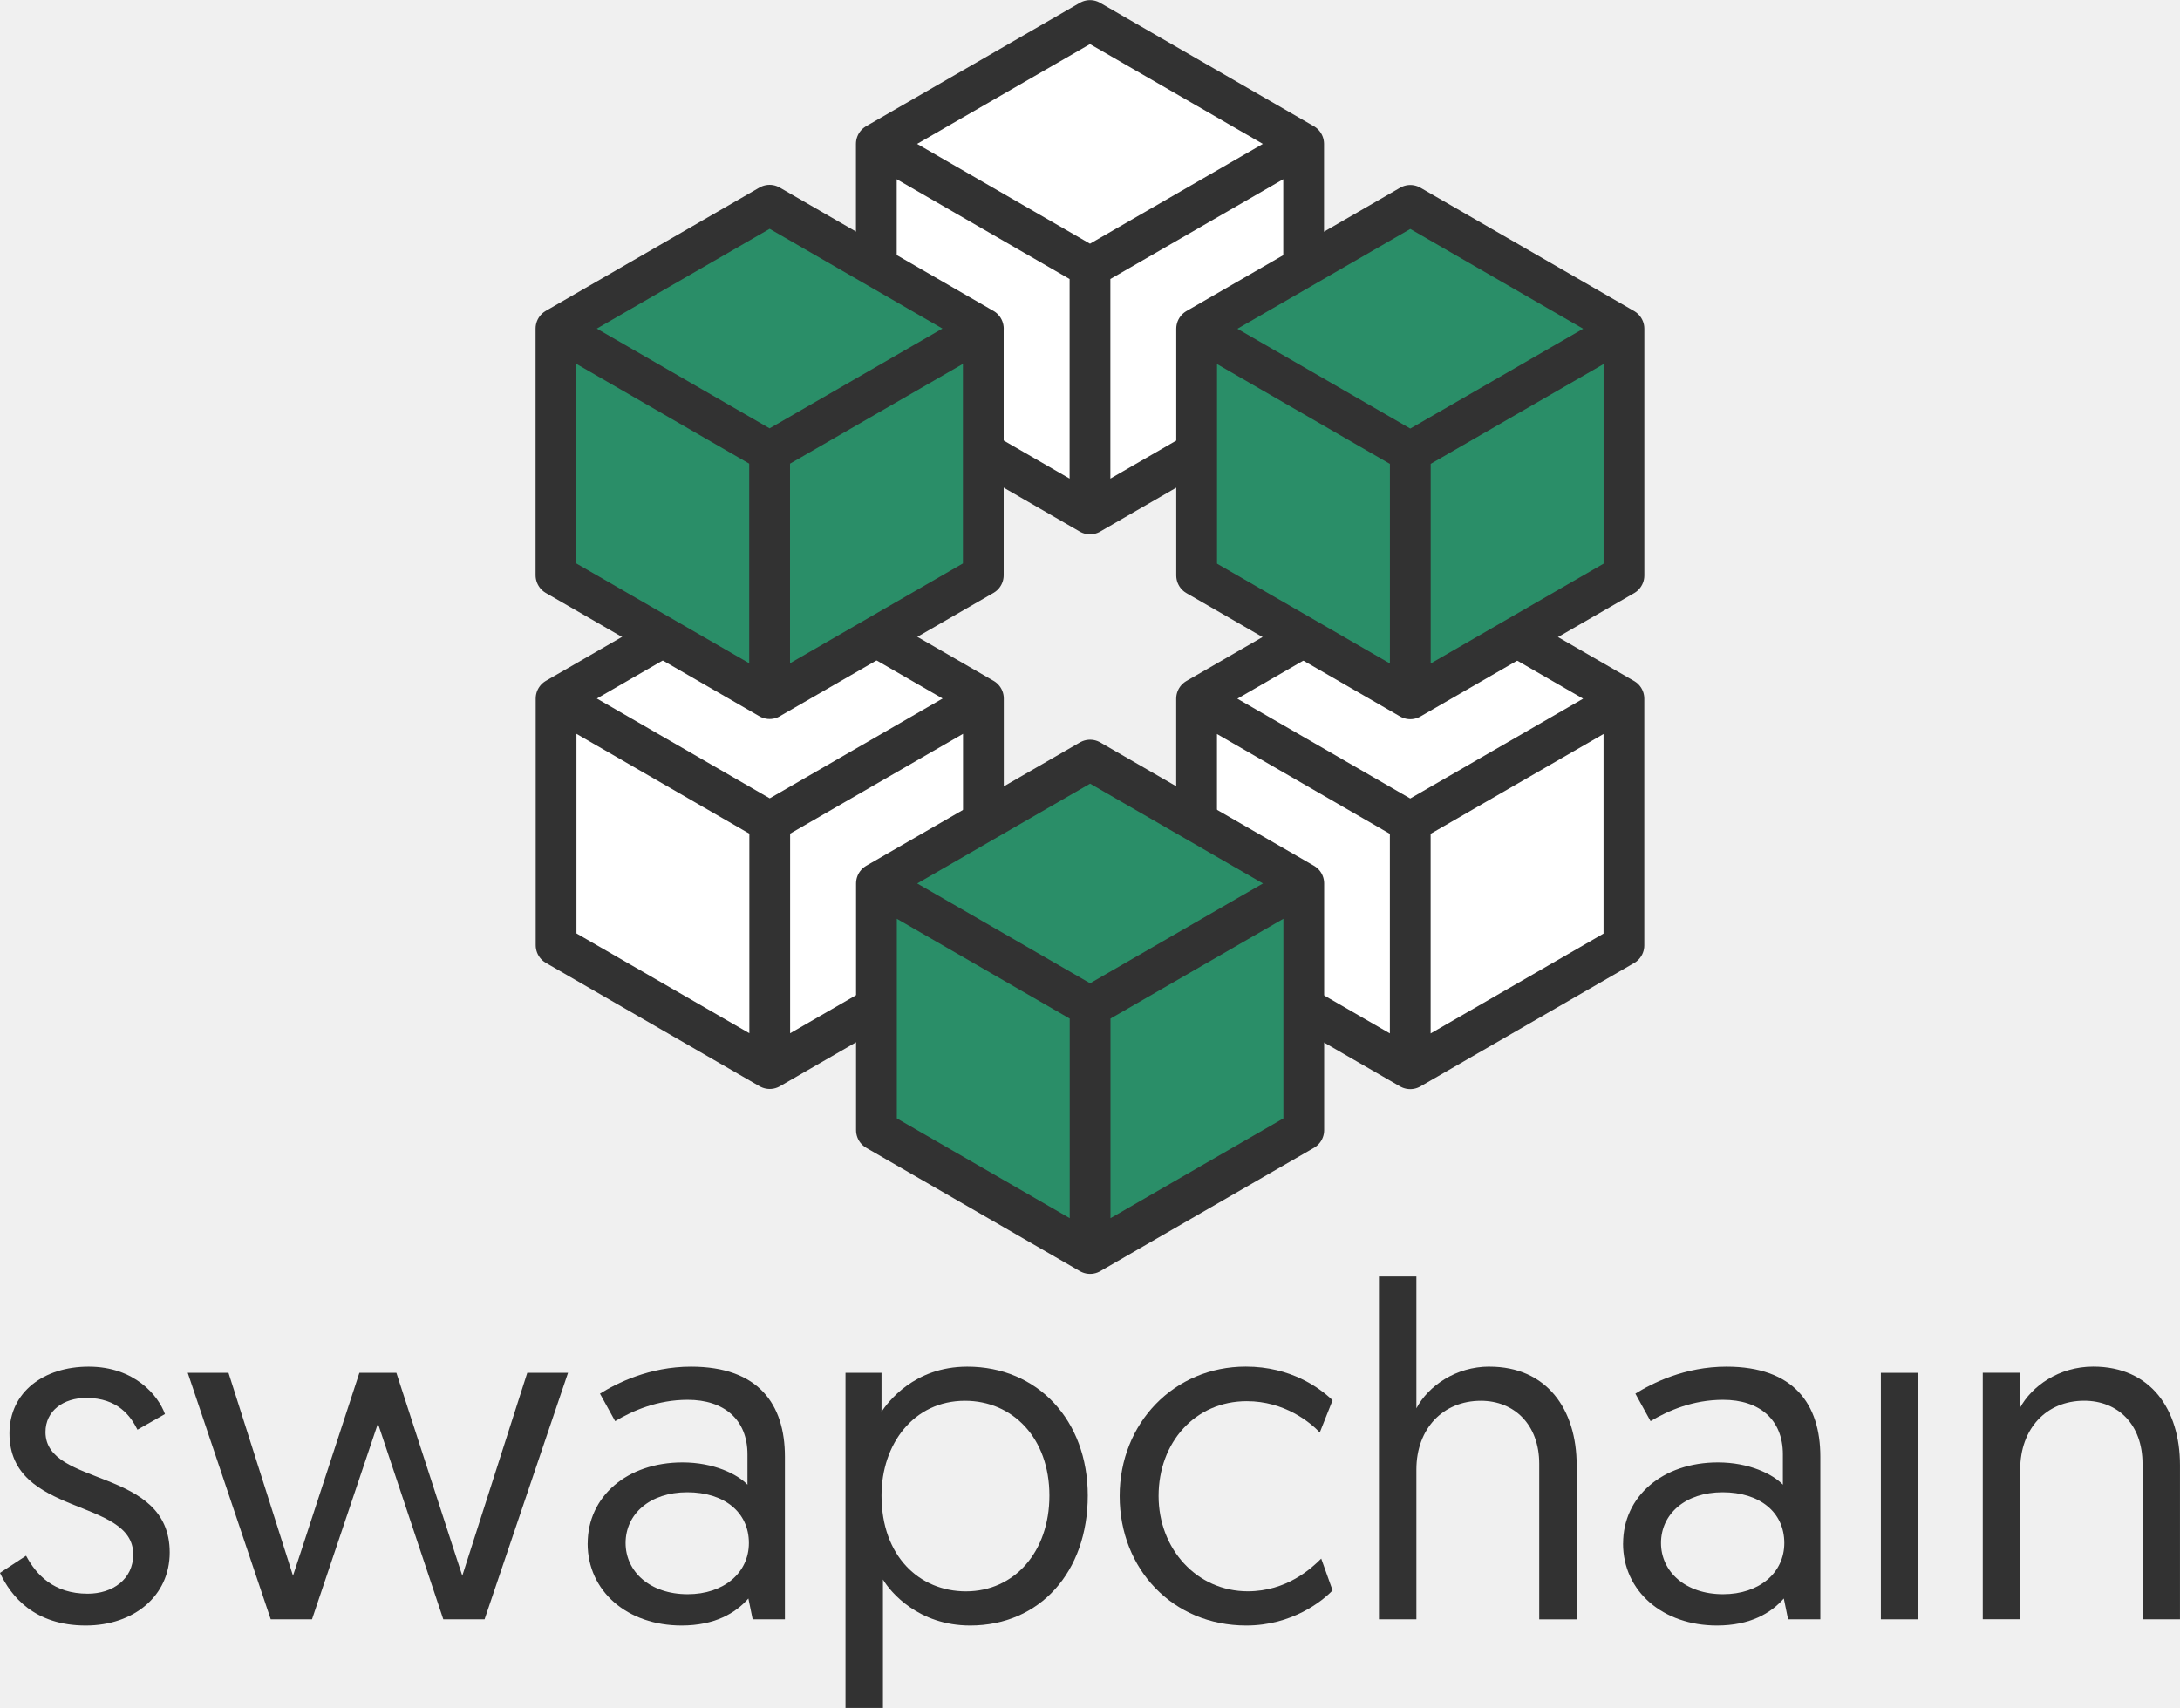
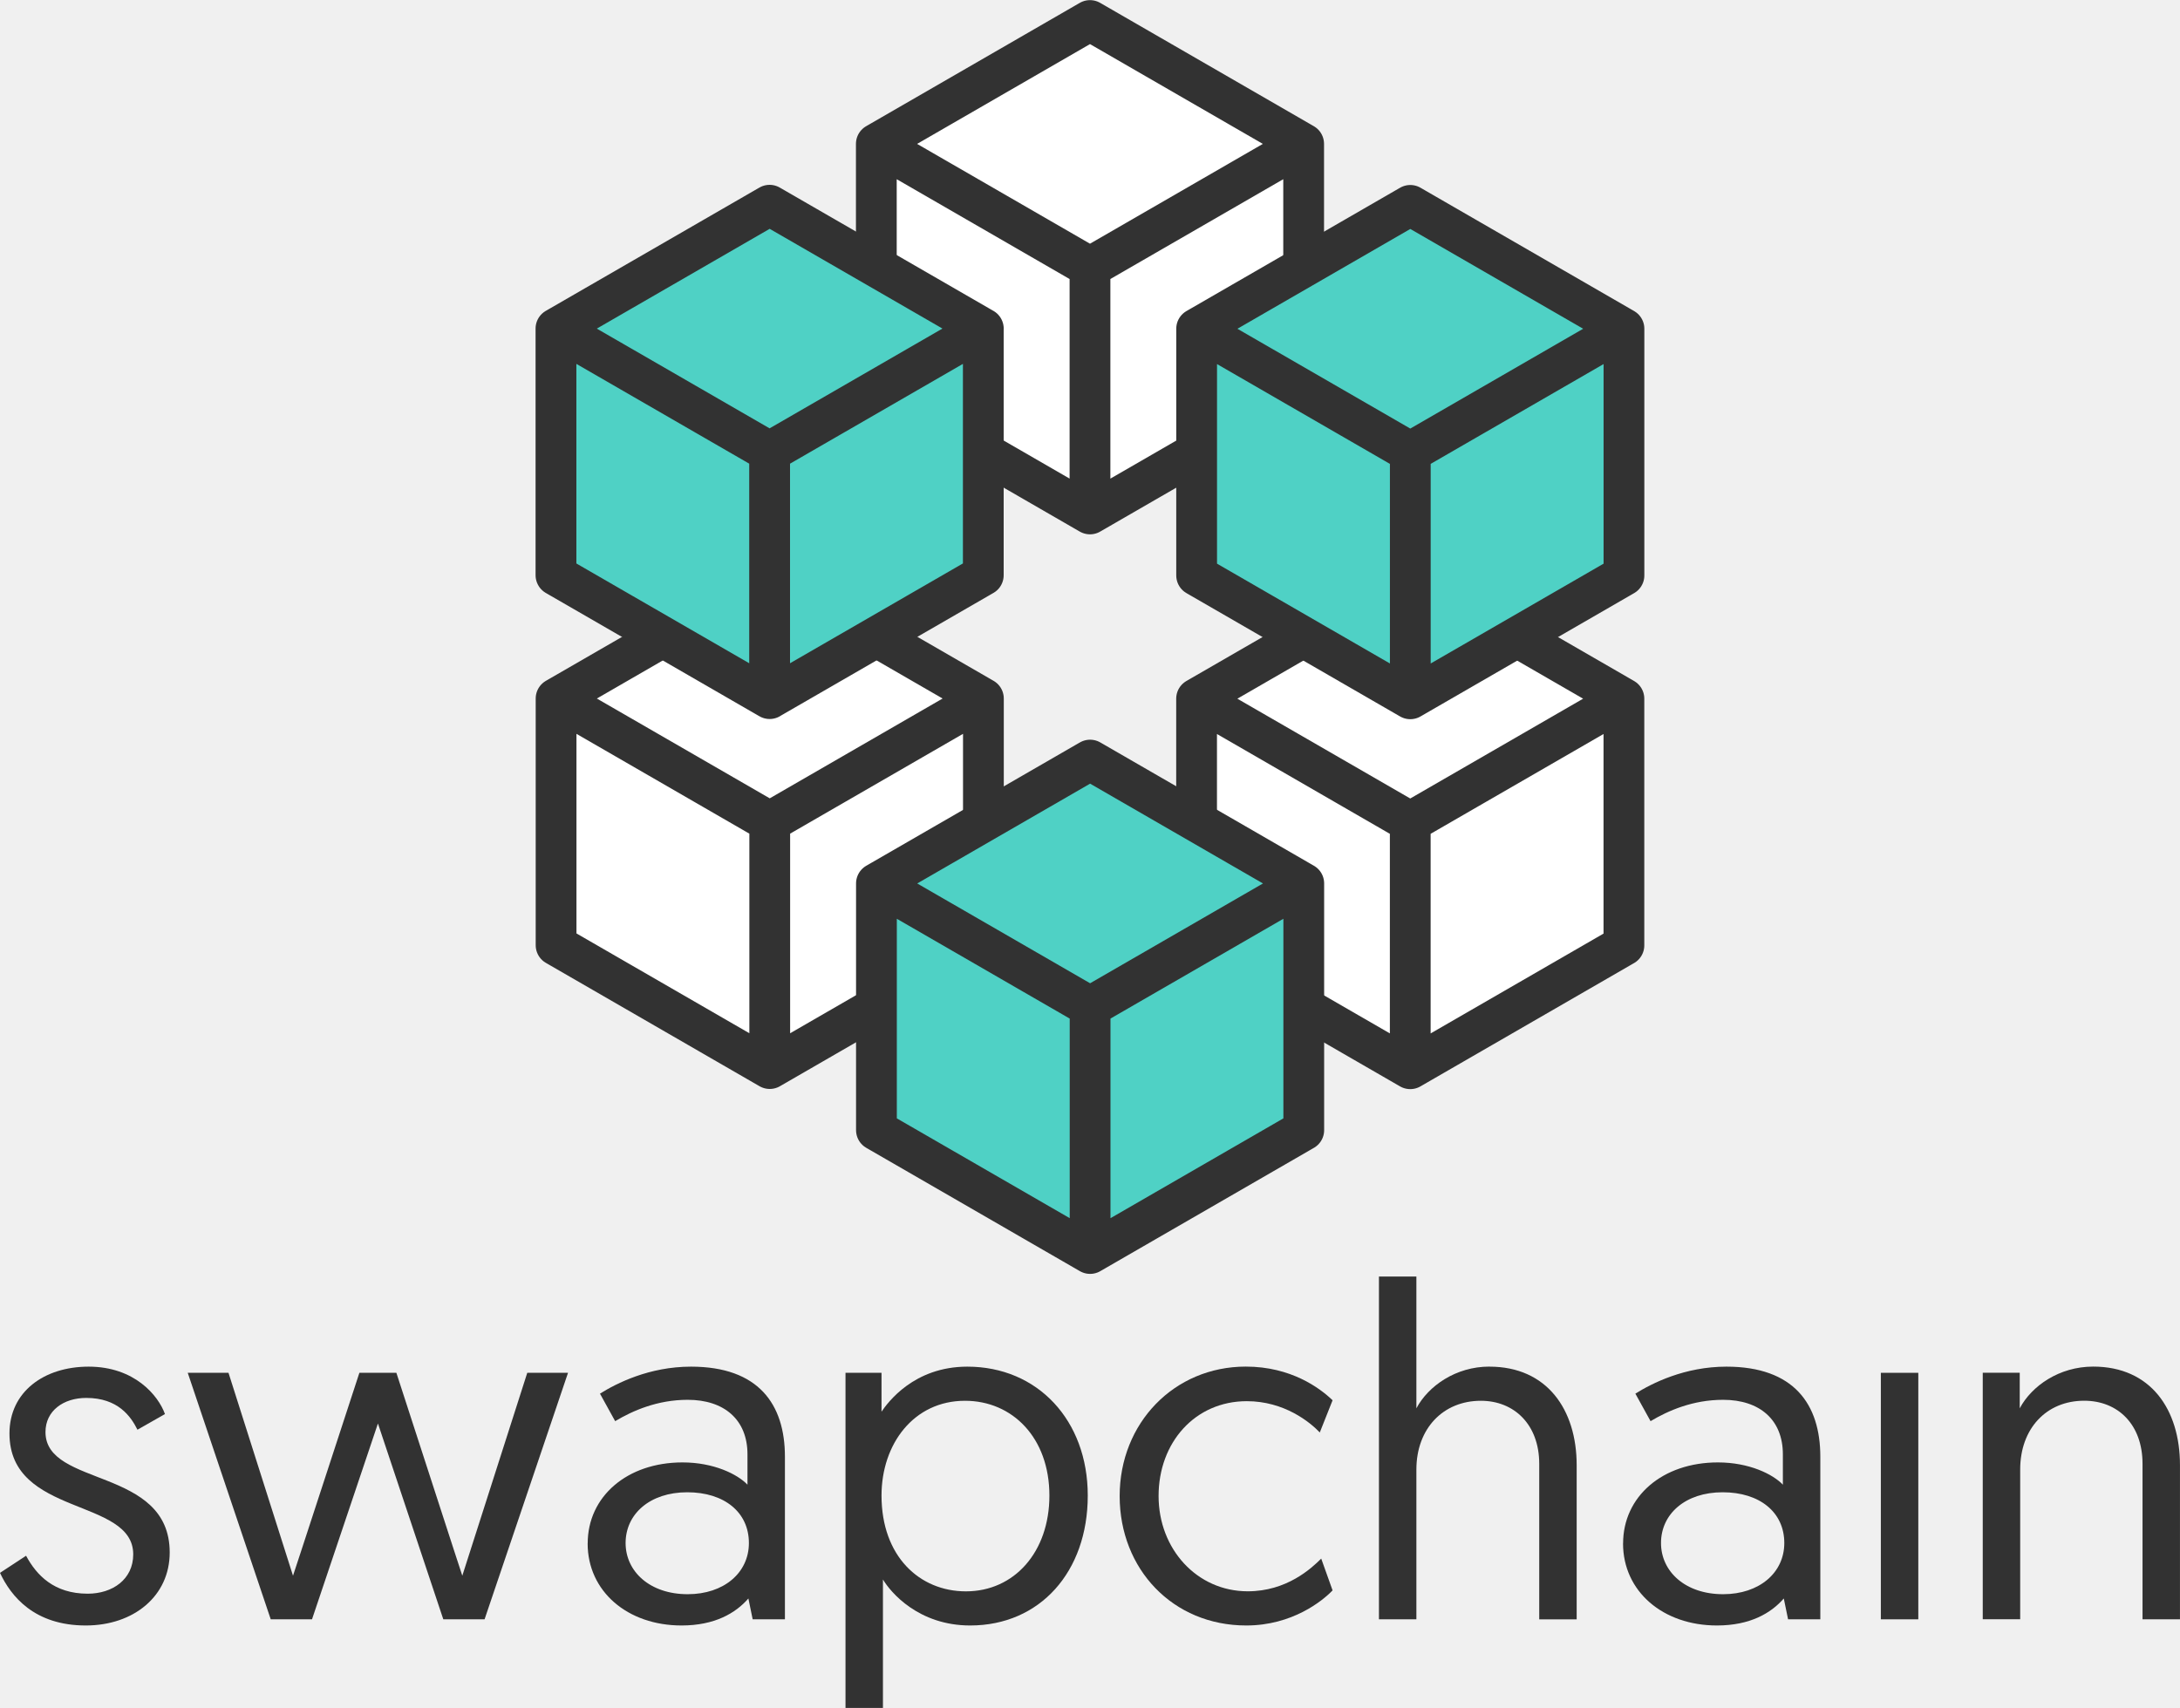
<svg xmlns="http://www.w3.org/2000/svg" width="55.169mm" height="43.23mm" viewBox="0 0 55.169 43.23" version="1.1" id="svg4584">
  <defs id="defs4578" />
  <g id="layer1" transform="translate(-73.71313,-109.8317)">
    <g id="g6333" transform="translate(-137.2818,-87.68173)">
      <g transform="matrix(1.250121,0,0,1.250121,-257.0199,-33.59662)" id="g5055-7">
        <g transform="matrix(-0.5176892,0,0,0.5176892,474.3098,102.626)" id="g7831-7-8-3-5-8-13-27-3-4-9-5-4-1" style="fill:#ffffff;fill-opacity:1;stroke:#323232;stroke-width:1.594;stroke-miterlimit:4;stroke-dasharray:none;stroke-opacity:1">
          <g style="fill:#ffffff;fill-opacity:1;stroke:#323232;stroke-width:1.594;stroke-linecap:round;stroke-linejoin:round;stroke-miterlimit:4;stroke-dasharray:none;stroke-opacity:1" id="g7797-7-3-3-7-0-9-5-1-8-12-4-98-8" />
          <g transform="translate(-8.091585,3.274052)" style="fill:#ffffff;fill-opacity:1;stroke:#323232;stroke-width:1.594;stroke-linecap:round;stroke-linejoin:round;stroke-miterlimit:4;stroke-dasharray:none;stroke-opacity:1" id="g7753-1-7-2-3-8-1-3-12-7-5-9-8-9">
            <path id="path6457-6-1-3-0-0-0-25-1-6-0-9-6-2-2-9-8-0-3-5-72-6-3" style="fill:#ffffff;fill-opacity:1;stroke:#323232;stroke-width:1.594;stroke-linecap:round;stroke-linejoin:round;stroke-miterlimit:4;stroke-dasharray:none;stroke-opacity:1" d="m 158.508,156.396 -8.355,4.824 m 16.71,0 -8.355,-4.824 m 8.355,4.824 v 9.648 m 0,0 -8.355,4.824 m 8.355,-14.471 -8.355,4.824 m 0,9.648 -8.355,-4.824 m 8.355,-4.824 -8.355,-4.824 m 8.355,4.824 v 9.648 m -8.355,-14.471 v 9.648 m 16.71,-9.648 -8.355,4.824 v 9.648 l 8.355,-4.824 z m -16.71,0 8.355,4.824 v 9.648 l -8.355,-4.824 z m 16.71,0 -8.355,4.824 -8.355,-4.824 8.355,-4.824 z" />
          </g>
        </g>
        <g transform="matrix(-0.5176892,0,0,0.5176892,480.793,113.8586)" id="g7831-7-8-3-5-8-13-27-3-4-9-5-2-50" style="fill:#ffffff;fill-opacity:1;stroke:#323232;stroke-width:1.594;stroke-miterlimit:4;stroke-dasharray:none;stroke-opacity:1">
          <g style="fill:#ffffff;fill-opacity:1;stroke:#323232;stroke-width:1.594;stroke-linecap:round;stroke-linejoin:round;stroke-miterlimit:4;stroke-dasharray:none;stroke-opacity:1" id="g7797-7-3-3-7-0-9-5-1-8-12-4-9-3" />
          <g transform="translate(-8.091585,3.274052)" style="fill:#ffffff;fill-opacity:1;stroke:#323232;stroke-width:1.594;stroke-linecap:round;stroke-linejoin:round;stroke-miterlimit:4;stroke-dasharray:none;stroke-opacity:1" id="g7753-1-7-2-3-8-1-3-12-7-5-9-9-7">
            <path id="path6457-6-1-3-0-0-0-25-1-6-0-9-6-2-2-9-8-0-3-5-72-4-7" style="fill:#ffffff;fill-opacity:1;stroke:#323232;stroke-width:1.594;stroke-linecap:round;stroke-linejoin:round;stroke-miterlimit:4;stroke-dasharray:none;stroke-opacity:1" d="m 158.508,156.396 -8.355,4.824 m 16.71,0 -8.355,-4.824 m 8.355,4.824 v 9.648 m 0,0 -8.355,4.824 m 8.355,-14.471 -8.355,4.824 m 0,9.648 -8.355,-4.824 m 8.355,-4.824 -8.355,-4.824 m 8.355,4.824 v 9.648 m -8.355,-14.471 v 9.648 m 16.71,-9.648 -8.355,4.824 v 9.648 l 8.355,-4.824 z m -16.71,0 8.355,4.824 v 9.648 l -8.355,-4.824 z m 16.71,0 -8.355,4.824 -8.355,-4.824 8.355,-4.824 z" />
          </g>
        </g>
-         <g transform="matrix(-0.5176892,0,0,0.5176892,480.794,106.3688)" id="g7831-7-8-3-5-8-13-27-3-2-3-2" style="fill:#2a8e68;fill-opacity:1;stroke:#323232;stroke-width:1.594;stroke-miterlimit:4;stroke-dasharray:none;stroke-opacity:1">
-           <g style="fill:#2a8e68;fill-opacity:1;stroke:#323232;stroke-width:1.594;stroke-linecap:round;stroke-linejoin:round;stroke-miterlimit:4;stroke-dasharray:none;stroke-opacity:1" id="g7797-7-3-3-7-0-9-5-1-84-2-65" />
-           <g transform="translate(-8.091585,3.274052)" style="fill:#2a8e68;fill-opacity:1;stroke:#323232;stroke-width:1.594;stroke-linecap:round;stroke-linejoin:round;stroke-miterlimit:4;stroke-dasharray:none;stroke-opacity:1" id="g7753-1-7-2-3-8-1-3-12-9-9-4">
-             <path id="path6457-6-1-3-0-0-0-25-1-6-0-9-6-2-2-9-8-0-4-5-09" style="fill:#2a8e68;fill-opacity:1;stroke:#323232;stroke-width:1.594;stroke-linecap:round;stroke-linejoin:round;stroke-miterlimit:4;stroke-dasharray:none;stroke-opacity:1" d="m 158.508,156.396 -8.355,4.824 m 16.71,0 -8.355,-4.824 m 8.355,4.824 v 9.648 m 0,0 -8.355,4.824 m 8.355,-14.471 -8.355,4.824 m 0,9.648 -8.355,-4.824 m 8.355,-4.824 -8.355,-4.824 m 8.355,4.824 v 9.648 m -8.355,-14.471 v 9.648 m 16.71,-9.648 -8.355,4.824 v 9.648 l 8.355,-4.824 z m -16.71,0 8.355,4.824 v 9.648 l -8.355,-4.824 z m 16.71,0 -8.355,4.824 -8.355,-4.824 8.355,-4.824 z" />
+         <g transform="matrix(-0.5176892,0,0,0.5176892,480.794,106.3688)" id="g7831-7-8-3-5-8-13-27-3-2-3-2" style="fill:#4FD1C5;fill-opacity:1;stroke:#323232;stroke-width:1.594;stroke-miterlimit:4;stroke-dasharray:none;stroke-opacity:1">
+           <g style="fill:#4FD1C5;fill-opacity:1;stroke:#323232;stroke-width:1.594;stroke-linecap:round;stroke-linejoin:round;stroke-miterlimit:4;stroke-dasharray:none;stroke-opacity:1" id="g7797-7-3-3-7-0-9-5-1-84-2-65" />
+           <g transform="translate(-8.091585,3.274052)" style="fill:#4FD1C5;fill-opacity:1;stroke:#323232;stroke-width:1.594;stroke-linecap:round;stroke-linejoin:round;stroke-miterlimit:4;stroke-dasharray:none;stroke-opacity:1" id="g7753-1-7-2-3-8-1-3-12-9-9-4">
+             <path id="path6457-6-1-3-0-0-0-25-1-6-0-9-6-2-2-9-8-0-4-5-09" style="fill:#4FD1C5;fill-opacity:1;stroke:#323232;stroke-width:1.594;stroke-linecap:round;stroke-linejoin:round;stroke-miterlimit:4;stroke-dasharray:none;stroke-opacity:1" d="m 158.508,156.396 -8.355,4.824 m 16.71,0 -8.355,-4.824 m 8.355,4.824 v 9.648 m 0,0 -8.355,4.824 m 8.355,-14.471 -8.355,4.824 m 0,9.648 -8.355,-4.824 m 8.355,-4.824 -8.355,-4.824 m 8.355,4.824 v 9.648 m -8.355,-14.471 v 9.648 m 16.71,-9.648 -8.355,4.824 v 9.648 l 8.355,-4.824 z m -16.71,0 8.355,4.824 v 9.648 l -8.355,-4.824 z m 16.71,0 -8.355,4.824 -8.355,-4.824 8.355,-4.824 z" />
          </g>
        </g>
        <g transform="matrix(-0.5176892,0,0,0.5176892,467.8269,113.8553)" id="g7831-7-8-3-5-8-13-27-3-4-9-5-4-2-9" style="fill:#ffffff;fill-opacity:1;stroke:#323232;stroke-width:1.594;stroke-miterlimit:4;stroke-dasharray:none;stroke-opacity:1">
          <g style="fill:#ffffff;fill-opacity:1;stroke:#323232;stroke-width:1.594;stroke-linecap:round;stroke-linejoin:round;stroke-miterlimit:4;stroke-dasharray:none;stroke-opacity:1" id="g7797-7-3-3-7-0-9-5-1-8-12-4-98-7-5" />
          <g transform="translate(-8.091585,3.274052)" style="fill:#ffffff;fill-opacity:1;stroke:#323232;stroke-width:1.594;stroke-linecap:round;stroke-linejoin:round;stroke-miterlimit:4;stroke-dasharray:none;stroke-opacity:1" id="g7753-1-7-2-3-8-1-3-12-7-5-9-8-2-3">
            <path id="path6457-6-1-3-0-0-0-25-1-6-0-9-6-2-2-9-8-0-3-5-72-6-2-1" style="fill:#ffffff;fill-opacity:1;stroke:#323232;stroke-width:1.594;stroke-linecap:round;stroke-linejoin:round;stroke-miterlimit:4;stroke-dasharray:none;stroke-opacity:1" d="m 158.508,156.396 -8.355,4.824 m 16.71,0 -8.355,-4.824 m 8.355,4.824 v 9.648 m 0,0 -8.355,4.824 m 8.355,-14.471 -8.355,4.824 m 0,9.648 -8.355,-4.824 m 8.355,-4.824 -8.355,-4.824 m 8.355,4.824 v 9.648 m -8.355,-14.471 v 9.648 m 16.71,-9.648 -8.355,4.824 v 9.648 l 8.355,-4.824 z m -16.71,0 8.355,4.824 v 9.648 l -8.355,-4.824 z m 16.71,0 -8.355,4.824 -8.355,-4.824 8.355,-4.824 z" />
          </g>
        </g>
-         <path id="path6457-6-1-3-0-0-0-25-1-6-0-9-6-2-2-9-8-0-3-5-8" style="fill:#2a8e68;fill-opacity:1;stroke:#323232;stroke-width:0.825;stroke-linecap:round;stroke-linejoin:round;stroke-miterlimit:4;stroke-dasharray:none;stroke-opacity:1" d="m 389.957,189.027 4.325,2.497 m -8.651,0 4.325,-2.497 m -4.325,2.497 v 4.994 m 0,0 4.325,2.497 m -4.325,-7.492 4.325,2.497 m 0,4.994 4.325,-2.497 m -4.325,-2.497 4.325,-2.497 m -4.325,2.497 v 4.994 m 4.325,-7.492 v 4.994 m -8.651,-4.994 4.325,2.497 v 4.994 l -4.325,-2.497 z m 8.651,0 -4.325,2.497 v 4.994 l 4.325,-2.497 z m -8.651,0 4.325,2.497 4.325,-2.497 -4.325,-2.497 z" />
-         <g transform="matrix(-0.5176892,0,0,0.5176892,474.3121,117.5995)" id="g7831-7-8-3-5-8-13-27-3-43-5-9" style="fill:#2a8e68;fill-opacity:1;stroke:#323232;stroke-width:1.594;stroke-miterlimit:4;stroke-dasharray:none;stroke-opacity:1">
-           <g style="fill:#2a8e68;fill-opacity:1;stroke:#323232;stroke-width:1.594;stroke-linecap:round;stroke-linejoin:round;stroke-miterlimit:4;stroke-dasharray:none;stroke-opacity:1" id="g7797-7-3-3-7-0-9-5-1-7-9-54" />
-           <g transform="translate(-8.091585,3.274052)" style="fill:#2a8e68;fill-opacity:1;stroke:#323232;stroke-width:1.594;stroke-linecap:round;stroke-linejoin:round;stroke-miterlimit:4;stroke-dasharray:none;stroke-opacity:1" id="g7753-1-7-2-3-8-1-3-12-4-7-60">
-             <path id="path6457-6-1-3-0-0-0-25-1-6-0-9-6-2-2-9-8-0-5-8-0" style="fill:#2a8e68;fill-opacity:1;stroke:#323232;stroke-width:1.594;stroke-linecap:round;stroke-linejoin:round;stroke-miterlimit:4;stroke-dasharray:none;stroke-opacity:1" d="m 158.508,156.396 -8.355,4.824 m 16.71,0 -8.355,-4.824 m 8.355,4.824 v 9.648 m 0,0 -8.355,4.824 m 8.355,-14.471 -8.355,4.824 m 0,9.648 -8.355,-4.824 m 8.355,-4.824 -8.355,-4.824 m 8.355,4.824 v 9.648 m -8.355,-14.471 v 9.648 m 16.71,-9.648 -8.355,4.824 v 9.648 l 8.355,-4.824 z m -16.71,0 8.355,4.824 v 9.648 l -8.355,-4.824 z m 16.71,0 -8.355,4.824 -8.355,-4.824 8.355,-4.824 z" />
+         <path id="path6457-6-1-3-0-0-0-25-1-6-0-9-6-2-2-9-8-0-3-5-8" style="fill:#4FD1C5;fill-opacity:1;stroke:#323232;stroke-width:0.825;stroke-linecap:round;stroke-linejoin:round;stroke-miterlimit:4;stroke-dasharray:none;stroke-opacity:1" d="m 389.957,189.027 4.325,2.497 m -8.651,0 4.325,-2.497 m -4.325,2.497 v 4.994 m 0,0 4.325,2.497 m -4.325,-7.492 4.325,2.497 m 0,4.994 4.325,-2.497 m -4.325,-2.497 4.325,-2.497 m -4.325,2.497 v 4.994 m 4.325,-7.492 v 4.994 m -8.651,-4.994 4.325,2.497 v 4.994 l -4.325,-2.497 z m 8.651,0 -4.325,2.497 v 4.994 l 4.325,-2.497 z m -8.651,0 4.325,2.497 4.325,-2.497 -4.325,-2.497 z" />
+         <g transform="matrix(-0.5176892,0,0,0.5176892,474.3121,117.5995)" id="g7831-7-8-3-5-8-13-27-3-43-5-9" style="fill:#4FD1C5;fill-opacity:1;stroke:#323232;stroke-width:1.594;stroke-miterlimit:4;stroke-dasharray:none;stroke-opacity:1">
+           <g style="fill:#4FD1C5;fill-opacity:1;stroke:#323232;stroke-width:1.594;stroke-linecap:round;stroke-linejoin:round;stroke-miterlimit:4;stroke-dasharray:none;stroke-opacity:1" id="g7797-7-3-3-7-0-9-5-1-7-9-54" />
+           <g transform="translate(-8.091585,3.274052)" style="fill:#4FD1C5;fill-opacity:1;stroke:#323232;stroke-width:1.594;stroke-linecap:round;stroke-linejoin:round;stroke-miterlimit:4;stroke-dasharray:none;stroke-opacity:1" id="g7753-1-7-2-3-8-1-3-12-4-7-60">
+             <path id="path6457-6-1-3-0-0-0-25-1-6-0-9-6-2-2-9-8-0-5-8-0" style="fill:#4FD1C5;fill-opacity:1;stroke:#323232;stroke-width:1.594;stroke-linecap:round;stroke-linejoin:round;stroke-miterlimit:4;stroke-dasharray:none;stroke-opacity:1" d="m 158.508,156.396 -8.355,4.824 m 16.71,0 -8.355,-4.824 m 8.355,4.824 v 9.648 m 0,0 -8.355,4.824 m 8.355,-14.471 -8.355,4.824 m 0,9.648 -8.355,-4.824 m 8.355,-4.824 -8.355,-4.824 m 8.355,4.824 v 9.648 m -8.355,-14.471 v 9.648 m 16.71,-9.648 -8.355,4.824 v 9.648 l 8.355,-4.824 z m -16.71,0 8.355,4.824 v 9.648 l -8.355,-4.824 z m 16.71,0 -8.355,4.824 -8.355,-4.824 8.355,-4.824 z" />
          </g>
        </g>
      </g>
      <g style="fill:#323232;fill-opacity:1" transform="matrix(1.114723,0,0,1.114723,-337.6107,73.82298)" id="g11728-3">
        <g id="g8023-74" transform="matrix(1.156681,0,0,1.156681,-77.10973,2.899271)" style="fill:#323232;fill-opacity:1">
          <g id="text3237-40" style="font-style:normal;font-weight:normal;font-size:9.306px;line-height:1.25;font-family:sans-serif;letter-spacing:0px;word-spacing:0px;fill:#323232;fill-opacity:1;stroke:none;stroke-width:0.233" aria-label="swapchain">
            <path id="path7548-5" style="font-style:normal;font-variant:normal;font-weight:normal;font-stretch:normal;font-family:geomanist;-inkscape-font-specification:geomanist;fill:#323232;fill-opacity:1;stroke-width:0.233" d="m 492.145,124.299 c 0.214,0.456 0.67,1.033 1.684,1.033 0.94,0 1.647,-0.577 1.647,-1.433 0,-1.684 -2.438,-1.275 -2.438,-2.364 0,-0.419 0.354,-0.67 0.8,-0.67 0.624,0 0.875,0.363 1.005,0.624 l 0.54,-0.307 c -0.13,-0.363 -0.596,-0.931 -1.498,-0.931 -0.875,0 -1.554,0.493 -1.554,1.312 0,1.638 2.429,1.256 2.429,2.373 0,0.493 -0.409,0.772 -0.893,0.772 -0.661,0 -1.005,-0.363 -1.21,-0.745 z" />
            <path id="path7550-9" style="font-style:normal;font-variant:normal;font-weight:normal;font-stretch:normal;font-family:geomanist;-inkscape-font-specification:geomanist;fill:#323232;fill-opacity:1;stroke-width:0.233" d="m 500.846,125.211 h 0.81 l 1.638,-4.839 h -0.8 l -1.275,3.983 c 0,0 -0.009,-0.019 -1.294,-3.983 h -0.726 c -1.294,3.965 -1.303,3.983 -1.303,3.983 l -1.266,-3.983 h -0.8 l 1.629,4.839 h 0.81 l 1.294,-3.844 z" />
            <path id="path7552-8" style="font-style:normal;font-variant:normal;font-weight:normal;font-stretch:normal;font-family:geomanist;-inkscape-font-specification:geomanist;fill:#323232;fill-opacity:1;stroke-width:0.233" d="m 503.679,123.722 c 0,0.94 0.782,1.61 1.843,1.61 0.651,0 1.061,-0.242 1.312,-0.53 l 0.084,0.409 h 0.633 v -3.192 c 0,-1.033 -0.521,-1.768 -1.843,-1.768 -0.819,0 -1.461,0.326 -1.787,0.53 l 0.298,0.54 c 0.344,-0.205 0.828,-0.419 1.424,-0.419 0.717,0 1.173,0.391 1.173,1.07 v 0.596 c -0.195,-0.205 -0.661,-0.437 -1.275,-0.437 -1.089,0 -1.861,0.67 -1.861,1.591 z m 0.745,-0.009 c 0,-0.568 0.475,-0.996 1.21,-0.996 0.726,0 1.21,0.391 1.21,0.996 0,0.586 -0.493,1.005 -1.201,1.005 -0.745,0 -1.219,-0.447 -1.219,-1.005 z" />
            <path id="path7554-59" style="font-style:normal;font-variant:normal;font-weight:normal;font-stretch:normal;font-family:geomanist;-inkscape-font-specification:geomanist;fill:#323232;fill-opacity:1;stroke-width:0.233" d="m 508.74,126.951 h 0.735 V 124.429 c 0.149,0.251 0.698,0.903 1.712,0.903 1.368,0 2.308,-1.052 2.308,-2.55 0,-1.48 -0.986,-2.531 -2.364,-2.531 -1.052,0 -1.563,0.707 -1.684,0.884 v -0.763 h -0.707 z m 0.707,-4.169 c 0,-1.014 0.633,-1.861 1.638,-1.861 0.931,0 1.657,0.726 1.657,1.861 0,1.107 -0.689,1.88 -1.638,1.88 -0.912,0 -1.657,-0.689 -1.657,-1.88 z" />
            <path id="path7556-5" style="font-style:normal;font-variant:normal;font-weight:normal;font-stretch:normal;font-family:geomanist;-inkscape-font-specification:geomanist;fill:#323232;fill-opacity:1;stroke-width:0.233" d="m 518.3,120.911 c -0.251,-0.242 -0.819,-0.661 -1.703,-0.661 -1.405,0 -2.476,1.107 -2.476,2.541 0,1.433 1.042,2.541 2.485,2.541 0.903,0 1.498,-0.484 1.694,-0.689 l -0.223,-0.624 c -0.195,0.195 -0.679,0.642 -1.442,0.642 -0.996,0 -1.75,-0.828 -1.75,-1.871 0,-1.052 0.717,-1.861 1.731,-1.861 0.735,0 1.238,0.409 1.433,0.614 z" />
            <path id="path7558-16" style="font-style:normal;font-variant:normal;font-weight:normal;font-stretch:normal;font-family:geomanist;-inkscape-font-specification:geomanist;fill:#323232;fill-opacity:1;stroke-width:0.233" d="m 521.378,120.25 c -0.661,0 -1.201,0.382 -1.433,0.819 v -2.587 h -0.735 v 6.729 h 0.735 v -2.941 c 0,-0.8 0.521,-1.349 1.266,-1.349 0.651,0 1.145,0.465 1.145,1.238 v 3.053 h 0.735 v -3.025 c 0,-1.098 -0.586,-1.936 -1.712,-1.936 z" />
            <path id="path7560-7" style="font-style:normal;font-variant:normal;font-weight:normal;font-stretch:normal;font-family:geomanist;-inkscape-font-specification:geomanist;fill:#323232;fill-opacity:1;stroke-width:0.233" d="m 524.001,123.722 c 0,0.94 0.782,1.61 1.843,1.61 0.651,0 1.061,-0.242 1.312,-0.53 l 0.084,0.409 h 0.633 v -3.192 c 0,-1.033 -0.521,-1.768 -1.843,-1.768 -0.819,0 -1.461,0.326 -1.787,0.53 l 0.298,0.54 c 0.344,-0.205 0.828,-0.419 1.424,-0.419 0.717,0 1.173,0.391 1.173,1.07 v 0.596 c -0.195,-0.205 -0.661,-0.437 -1.275,-0.437 -1.089,0 -1.861,0.67 -1.861,1.591 z m 0.745,-0.009 c 0,-0.568 0.475,-0.996 1.21,-0.996 0.726,0 1.21,0.391 1.21,0.996 0,0.586 -0.493,1.005 -1.201,1.005 -0.745,0 -1.219,-0.447 -1.219,-1.005 z" />
            <path id="path7562-96" style="font-style:normal;font-variant:normal;font-weight:normal;font-stretch:normal;font-family:geomanist;-inkscape-font-specification:geomanist;fill:#323232;fill-opacity:1;stroke-width:0.233" d="m 529.061,125.211 h 0.735 v -4.839 h -0.735 z" />
            <path id="path7564-0" style="font-style:normal;font-variant:normal;font-weight:normal;font-stretch:normal;font-family:geomanist;-inkscape-font-specification:geomanist;fill:#323232;fill-opacity:1;stroke-width:0.233" d="m 533.229,120.25 c -0.67,0 -1.21,0.382 -1.442,0.819 v -0.698 h -0.726 v 4.839 h 0.735 v -2.941 c 0,-0.8 0.512,-1.349 1.256,-1.349 0.661,0 1.145,0.465 1.145,1.238 v 3.053 h 0.735 v -3.025 c 0,-1.098 -0.577,-1.936 -1.703,-1.936 z" />
          </g>
          <g style="fill:#323232;fill-opacity:1;stroke:#2d8f6a;stroke-width:1;stroke-linecap:round;stroke-miterlimit:4;stroke-dasharray:none;stroke-opacity:1" id="g7831-7-8-3-5-8-13-27-5-43-9-52" transform="matrix(-0.0656724,0,0,0.0656724,539.3072,108.0293)">
            <g id="g7797-7-3-3-7-0-9-5-6-1-3-81" style="fill:#323232;fill-opacity:1;stroke:#2d8f6a;stroke-width:1;stroke-linecap:round;stroke-linejoin:round;stroke-miterlimit:4;stroke-dasharray:none;stroke-opacity:1" />
            <g id="g7753-1-7-2-3-8-1-3-1-1-7-6" style="fill:#323232;fill-opacity:1;stroke:#2d8f6a;stroke-width:1;stroke-linecap:round;stroke-linejoin:round;stroke-miterlimit:4;stroke-dasharray:none;stroke-opacity:1" transform="translate(-8.091585,3.274052)" />
          </g>
        </g>
      </g>
    </g>
  </g>
</svg>
